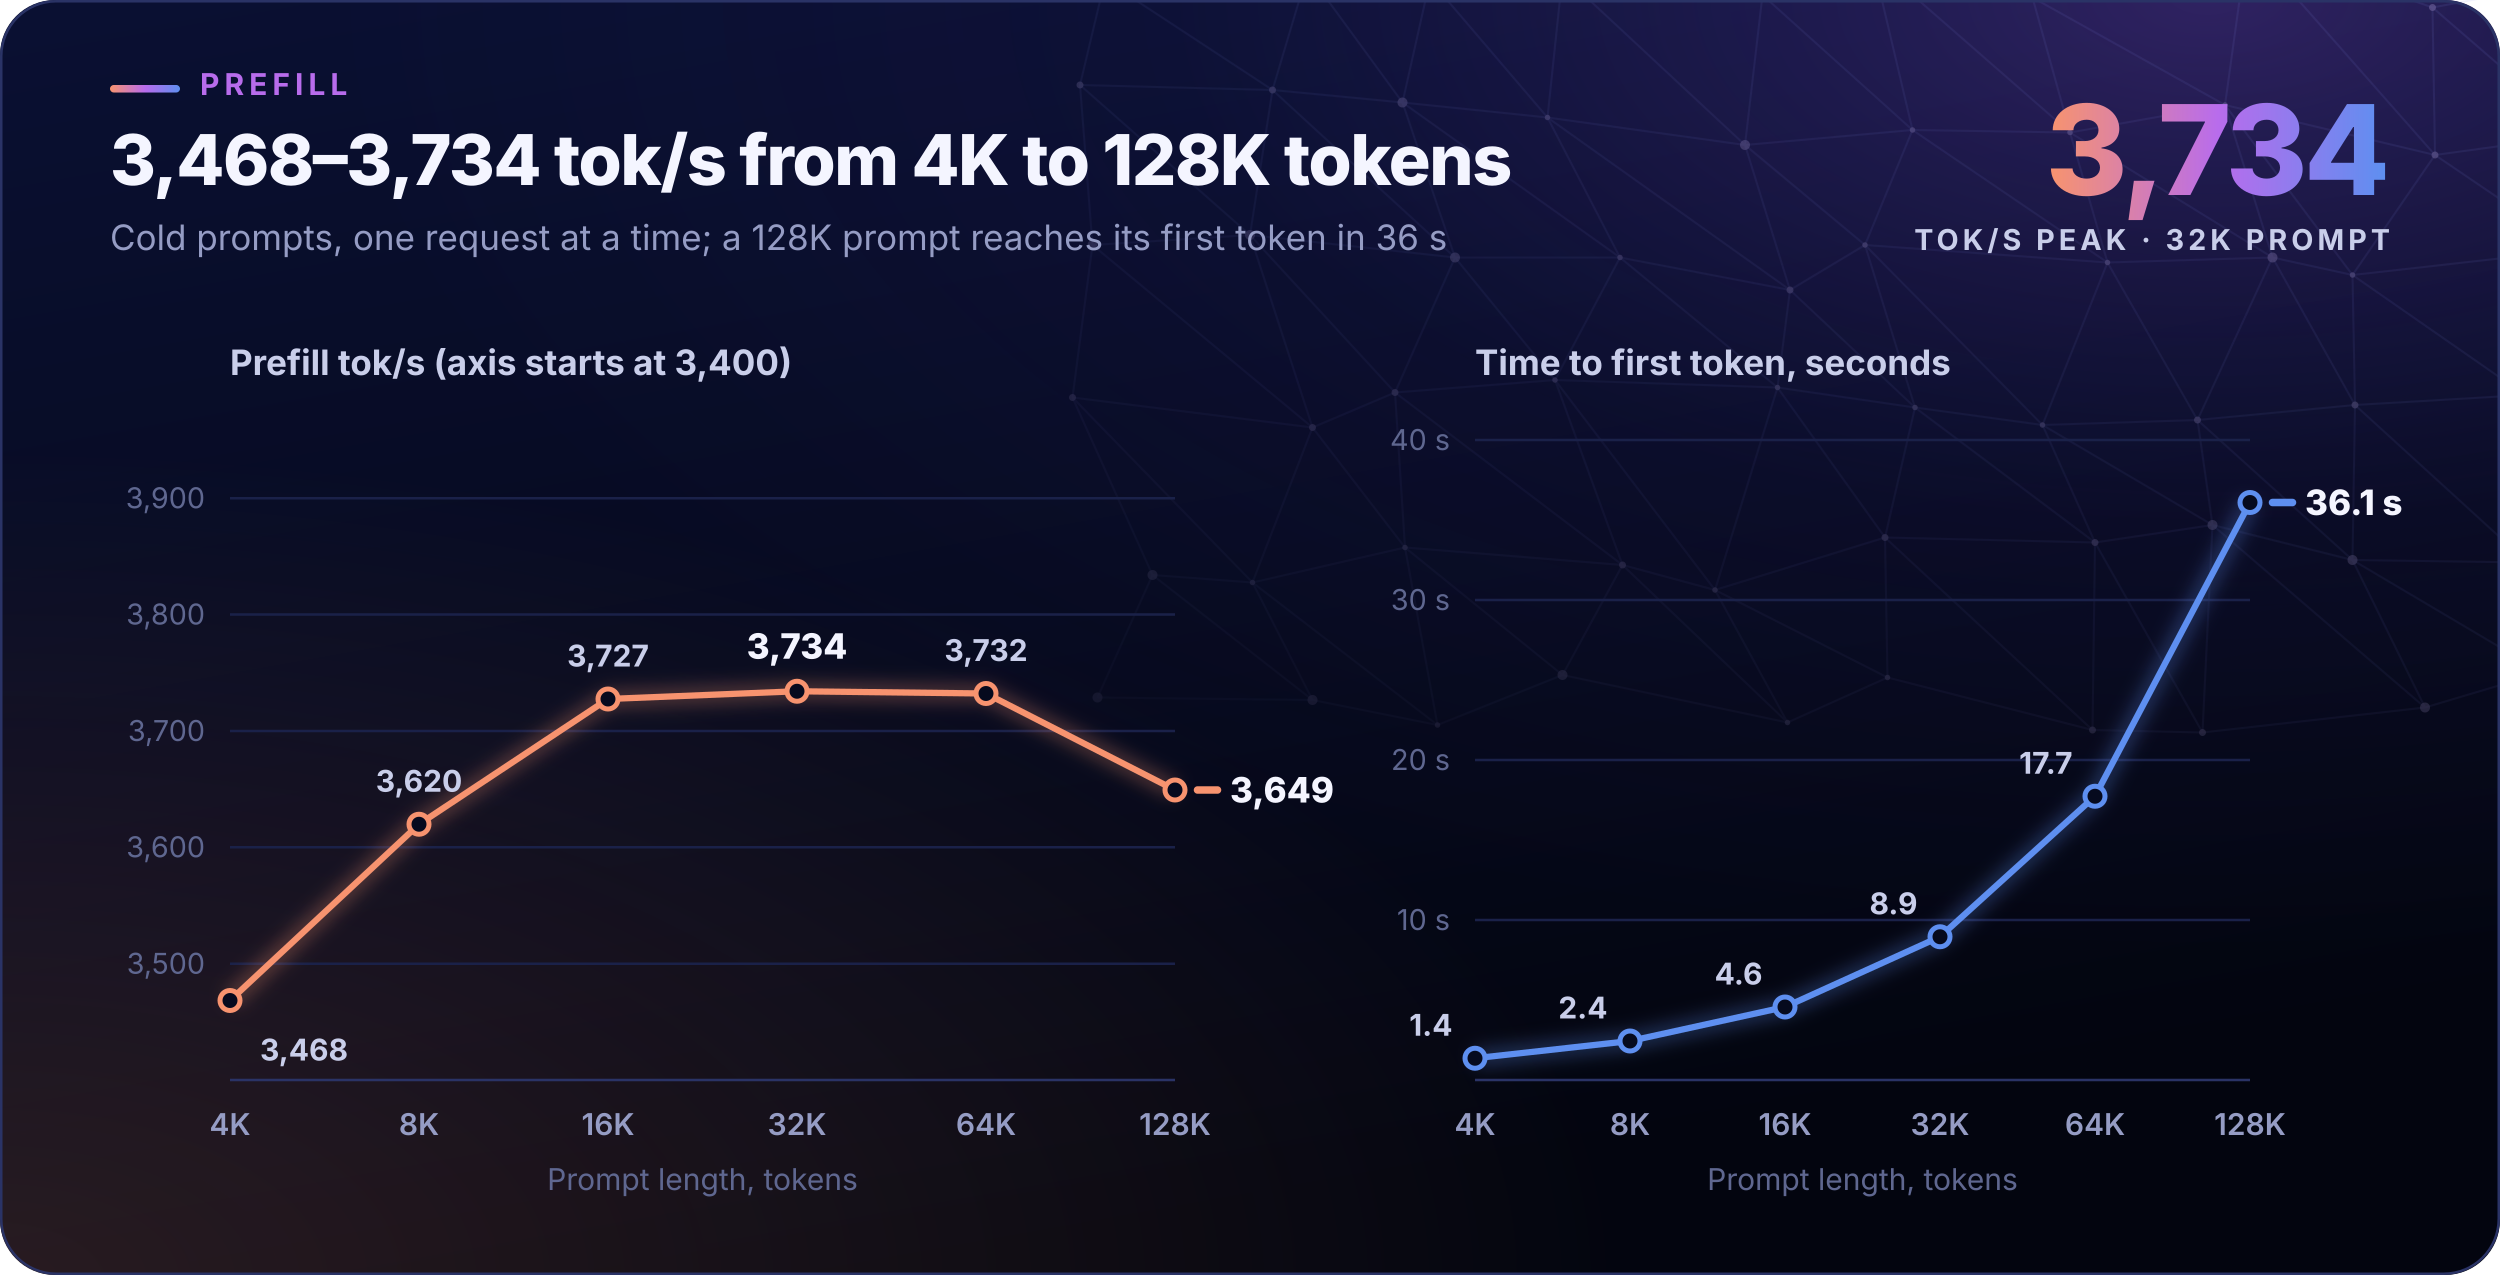
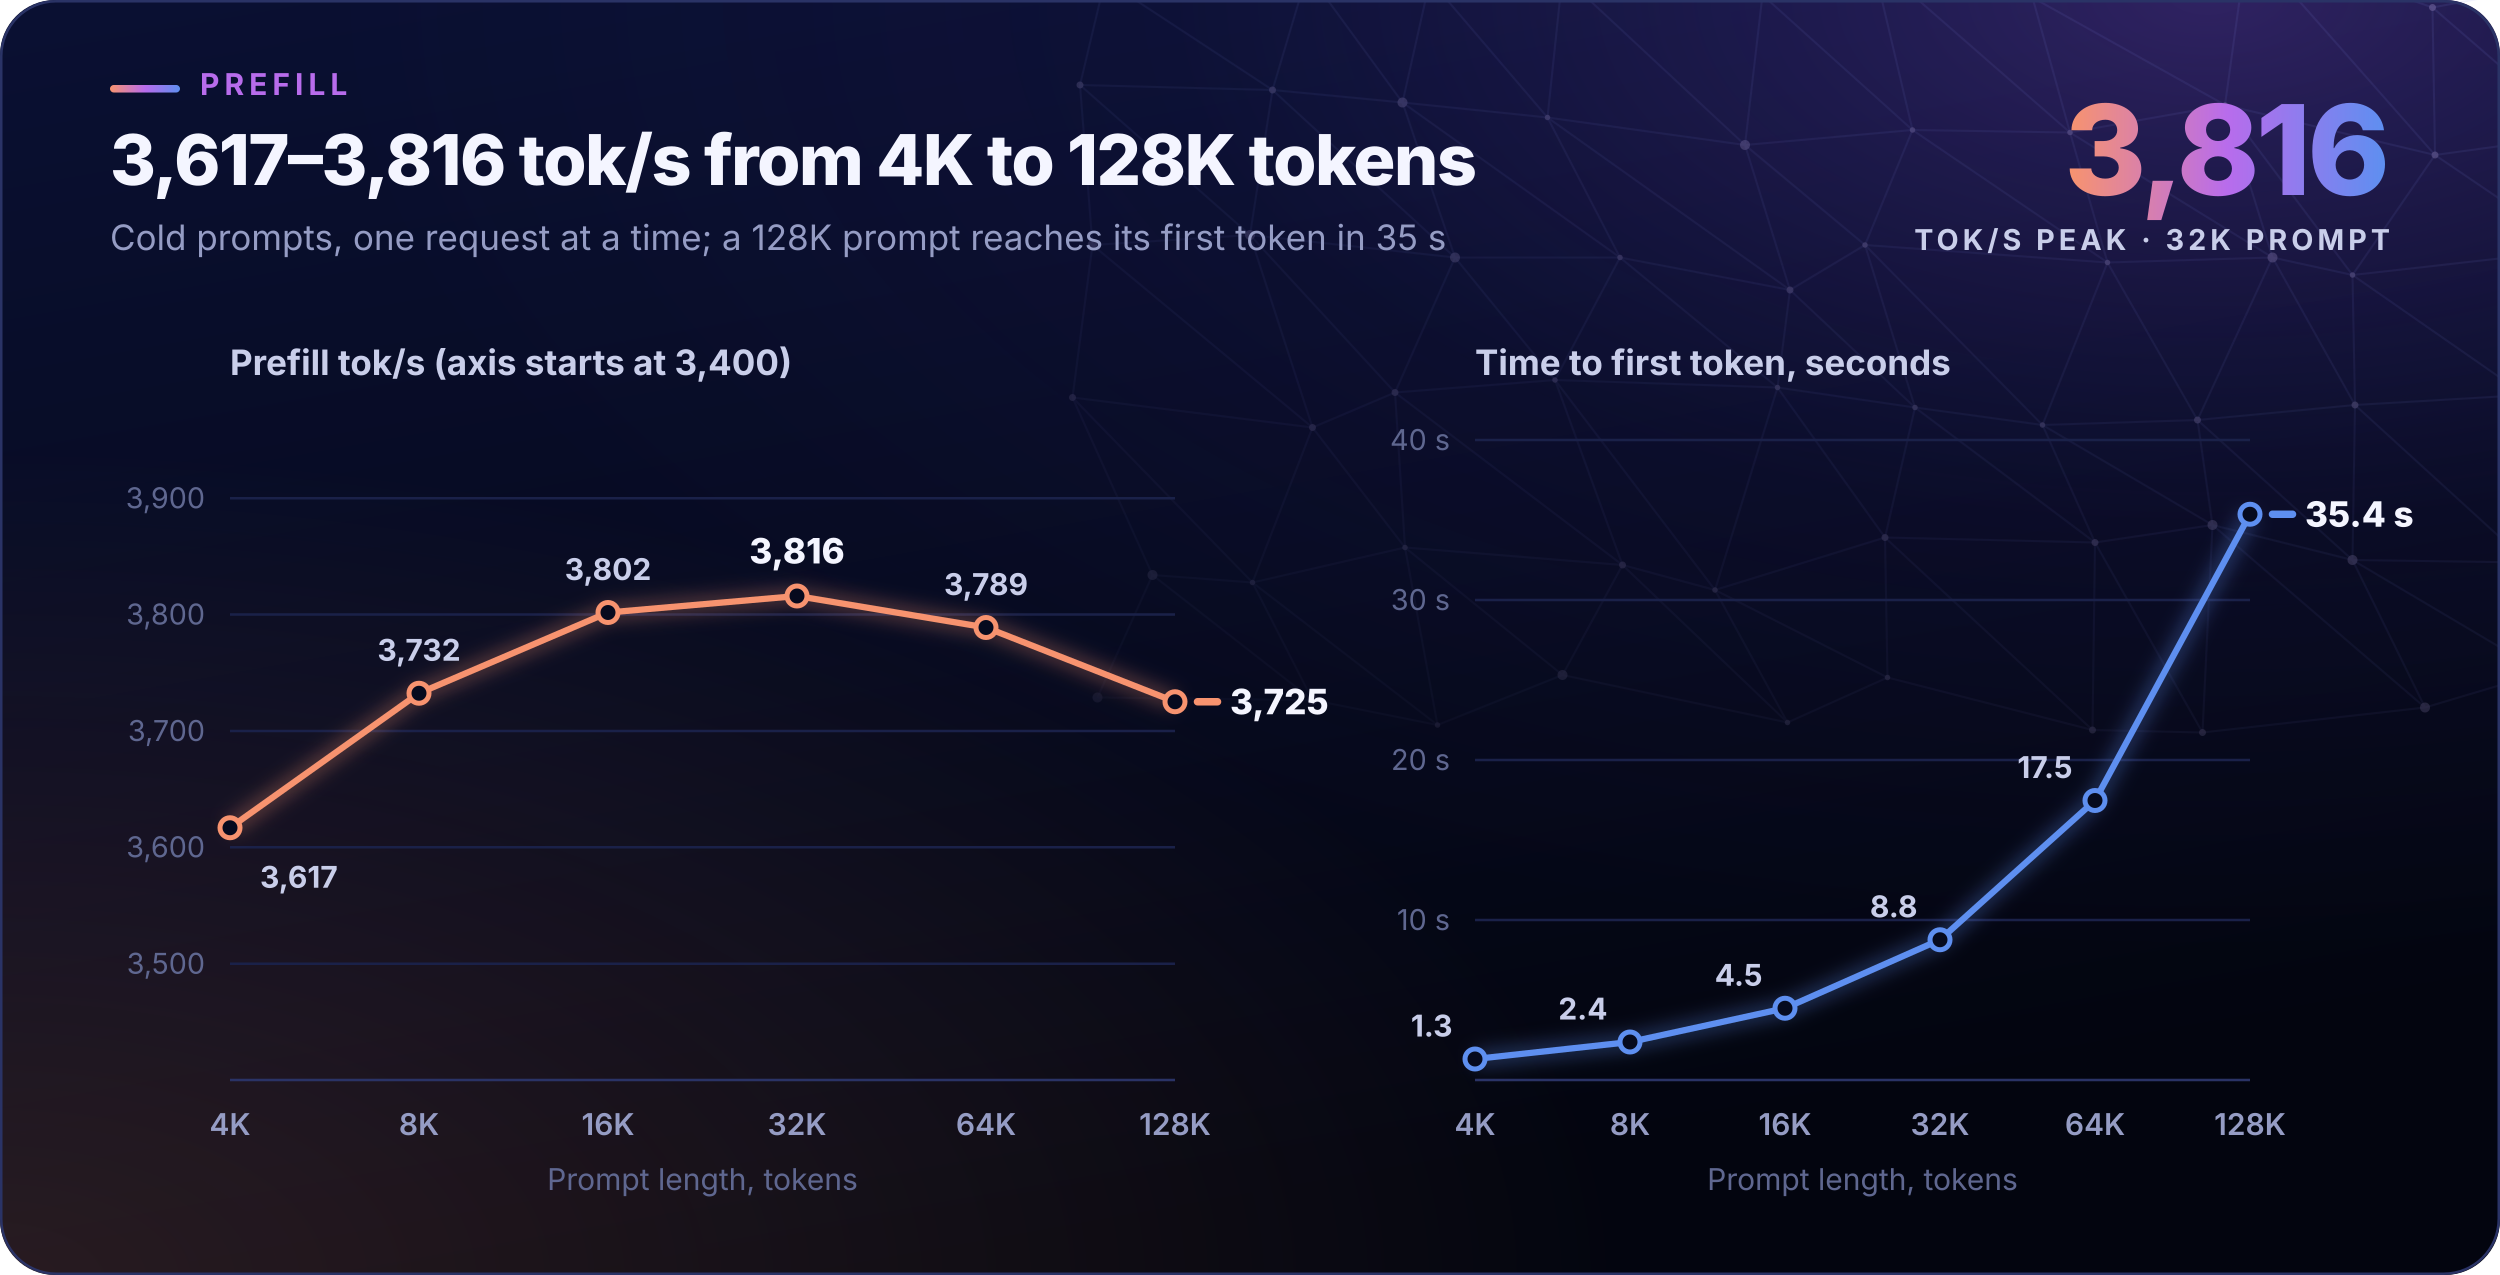
<svg xmlns="http://www.w3.org/2000/svg" viewBox="0 0 1000 510" width="1000" height="510" font-family="Inter, 'SF Pro Display', 'Segoe UI', 'Helvetica Neue', Arial, sans-serif">
  <defs>
    <linearGradient id="bg" x1="0" y1="0" x2="0.35" y2="1">
      <stop offset="0" stop-color="#0A1033" />
      <stop offset="1" stop-color="#03050F" />
    </linearGradient>
    <radialGradient id="nebula" cx="0.88" cy="0.0" r="0.75">
      <stop offset="0" stop-color="#8A55E6" stop-opacity="0.30" />
      <stop offset="0.55" stop-color="#4B3BB8" stop-opacity="0.07" />
      <stop offset="1" stop-color="#4B3BB8" stop-opacity="0" />
    </radialGradient>
    <radialGradient id="ember" cx="0.0" cy="1.0" r="0.65">
      <stop offset="0" stop-color="#F7936F" stop-opacity="0.15" />
      <stop offset="1" stop-color="#F7936F" stop-opacity="0" />
    </radialGradient>
    <linearGradient id="fold" x1="0" y1="0" x2="1" y2="0">
      <stop offset="0" stop-color="#F7936F" />
      <stop offset="0.5" stop-color="#B86CEC" />
      <stop offset="1" stop-color="#5E8FF0" />
    </linearGradient>
    <linearGradient id="foldv" x1="0" y1="1" x2="0" y2="0">
      <stop offset="0" stop-color="#5E8FF0" />
      <stop offset="0.55" stop-color="#B86CEC" />
      <stop offset="1" stop-color="#F7936F" />
    </linearGradient>
    <linearGradient id="fade" x1="0" y1="0" x2="0" y2="1">
      <stop offset="0" stop-color="#B86CEC" stop-opacity="0.30" />
      <stop offset="1" stop-color="#5E8FF0" stop-opacity="0" />
    </linearGradient>
    <linearGradient id="meshfade" x1="1" y1="0" x2="0.35" y2="0.8">
      <stop offset="0" stop-color="#FFFFFF" stop-opacity="1" />
      <stop offset="1" stop-color="#FFFFFF" stop-opacity="0" />
    </linearGradient>
    <mask id="meshmask">
      <rect width="100%" height="100%" fill="url(#meshfade)" />
    </mask>
    <filter id="glow" x="-40%" y="-40%" width="180%" height="180%">
      <feGaussianBlur stdDeviation="7" />
    </filter>
    <filter id="halo" x="-100%" y="-100%" width="300%" height="300%">
      <feGaussianBlur stdDeviation="3.5" />
    </filter>
  </defs>
  <rect width="1000" height="510" rx="22" fill="url(#bg)" />
  <rect width="1000" height="510" rx="22" fill="url(#nebula)" />
  <rect width="1000" height="510" rx="22" fill="url(#ember)" />
  <g mask="url(#meshmask)" opacity="0.5">
    <path d="M442 -8L523 -11 M442 -8L432 34 M442 -8L509 36 M523 -11L572 -8 M523 -11L509 36 M523 -11L561 41 M572 -8L625 -10 M572 -8L561 41 M572 -8L619 47 M625 -10L705 -2 M625 -10L619 47 M625 -10L698 58 M705 -2L749 -16 M705 -2L698 58 M705 -2L765 52 M749 -16L813 -1 M749 -16L765 52 M749 -16L828 53 M813 -1L899 -23 M813 -1L828 53 M813 -1L890 42 M899 -23L973 3 M899 -23L890 42 M899 -23L974 62 M973 3L1026 -7 M973 3L974 62 M973 3L1032 54 M1026 -7L1032 54 M432 34L509 36 M432 34L437 98 M432 34L500 94 M509 36L561 41 M509 36L500 94 M509 36L582 103 M561 41L619 47 M561 41L582 103 M561 41L648 103 M619 47L698 58 M619 47L648 103 M619 47L716 116 M698 58L765 52 M698 58L716 116 M698 58L746 98 M765 52L828 53 M765 52L746 98 M765 52L843 105 M828 53L890 42 M828 53L843 105 M828 53L909 103 M890 42L974 62 M890 42L909 103 M890 42L941 110 M974 62L1032 54 M974 62L941 110 M974 62L1030 100 M1032 54L1030 100 M437 98L500 94 M437 98L429 159 M437 98L525 171 M500 94L582 103 M500 94L525 171 M500 94L558 157 M582 103L648 103 M582 103L558 157 M582 103L622 152 M648 103L716 116 M648 103L622 152 M648 103L711 155 M716 116L746 98 M716 116L711 155 M716 116L766 163 M746 98L843 105 M746 98L766 163 M746 98L817 170 M843 105L909 103 M843 105L817 170 M843 105L879 168 M909 103L941 110 M909 103L879 168 M909 103L942 162 M941 110L1030 100 M941 110L942 162 M941 110L1010 158 M1030 100L1010 158 M429 159L525 171 M429 159L461 230 M429 159L501 233 M525 171L558 157 M525 171L501 233 M525 171L562 219 M558 157L622 152 M558 157L562 219 M558 157L649 226 M622 152L711 155 M622 152L649 226 M622 152L686 236 M711 155L766 163 M711 155L686 236 M711 155L754 215 M766 163L817 170 M766 163L754 215 M766 163L838 217 M817 170L879 168 M817 170L838 217 M817 170L885 210 M879 168L942 162 M879 168L885 210 M879 168L941 224 M942 162L1010 158 M942 162L941 224 M942 162L1011 225 M1010 158L1011 225 M461 230L501 233 M461 230L439 279 M461 230L525 280 M501 233L562 219 M501 233L525 280 M501 233L575 290 M562 219L649 226 M562 219L575 290 M562 219L625 270 M649 226L686 236 M649 226L625 270 M649 226L715 289 M686 236L754 215 M686 236L715 289 M686 236L755 271 M754 215L838 217 M754 215L755 271 M754 215L837 292 M838 217L885 210 M838 217L837 292 M838 217L881 293 M885 210L941 224 M885 210L881 293 M885 210L970 283 M941 224L1011 225 M941 224L970 283 M941 224L1017 269 M1011 225L1017 269 M439 279L525 280 M525 280L575 290 M575 290L625 270 M625 270L715 289 M715 289L755 271 M755 271L837 292 M837 292L881 293 M881 293L970 283 M970 283L1017 269" stroke="#7F8CE8" stroke-opacity="0.22" stroke-width="0.8" fill="none" />
    <g fill="#C9B6F2" fill-opacity="0.55">
      <circle cx="442" cy="-8" r="1.1" />
      <circle cx="523" cy="-11" r="2.0" />
      <circle cx="572" cy="-8" r="1.4" />
      <circle cx="625" cy="-10" r="1.1" />
      <circle cx="705" cy="-2" r="2.0" />
      <circle cx="749" cy="-16" r="2.0" />
      <circle cx="813" cy="-1" r="1.4" />
      <circle cx="899" cy="-23" r="1.4" />
      <circle cx="973" cy="3" r="1.4" />
      <circle cx="1026" cy="-7" r="2.0" />
      <circle cx="432" cy="34" r="1.4" />
      <circle cx="509" cy="36" r="1.4" />
      <circle cx="561" cy="41" r="2.0" />
      <circle cx="619" cy="47" r="1.1" />
      <circle cx="698" cy="58" r="2.0" />
      <circle cx="765" cy="52" r="1.1" />
      <circle cx="828" cy="53" r="1.1" />
      <circle cx="890" cy="42" r="1.1" />
      <circle cx="974" cy="62" r="1.4" />
      <circle cx="1032" cy="54" r="2.0" />
      <circle cx="437" cy="98" r="2.0" />
      <circle cx="500" cy="94" r="2.0" />
      <circle cx="582" cy="103" r="2.0" />
      <circle cx="648" cy="103" r="1.1" />
      <circle cx="716" cy="116" r="1.4" />
      <circle cx="746" cy="98" r="1.1" />
      <circle cx="843" cy="105" r="1.1" />
      <circle cx="909" cy="103" r="2.0" />
      <circle cx="941" cy="110" r="1.1" />
      <circle cx="1030" cy="100" r="1.1" />
      <circle cx="429" cy="159" r="1.4" />
      <circle cx="525" cy="171" r="1.4" />
      <circle cx="558" cy="157" r="1.4" />
      <circle cx="622" cy="152" r="1.1" />
      <circle cx="711" cy="155" r="1.1" />
      <circle cx="766" cy="163" r="1.1" />
      <circle cx="817" cy="170" r="1.1" />
      <circle cx="879" cy="168" r="1.4" />
      <circle cx="942" cy="162" r="1.4" />
      <circle cx="1010" cy="158" r="2.0" />
      <circle cx="461" cy="230" r="2.0" />
      <circle cx="501" cy="233" r="1.1" />
      <circle cx="562" cy="219" r="1.1" />
      <circle cx="649" cy="226" r="1.4" />
      <circle cx="686" cy="236" r="1.1" />
      <circle cx="754" cy="215" r="1.4" />
      <circle cx="838" cy="217" r="1.4" />
      <circle cx="885" cy="210" r="2.0" />
      <circle cx="941" cy="224" r="2.0" />
      <circle cx="1011" cy="225" r="2.0" />
      <circle cx="439" cy="279" r="2.0" />
      <circle cx="525" cy="280" r="2.0" />
      <circle cx="575" cy="290" r="1.1" />
      <circle cx="625" cy="270" r="2.0" />
      <circle cx="715" cy="289" r="1.1" />
      <circle cx="755" cy="271" r="1.1" />
      <circle cx="837" cy="292" r="1.4" />
      <circle cx="881" cy="293" r="1.4" />
      <circle cx="970" cy="283" r="2.0" />
      <circle cx="1017" cy="269" r="1.4" />
    </g>
  </g>
  <rect x="0.5" y="0.5" width="999" height="509" rx="22" fill="none" stroke="#2A3366" />
  <rect x="44" y="34" width="28" height="3" rx="1.5" fill="url(#fold)" />
  <text x="80" y="38" fill="#B86CEC" font-size="12" font-weight="700" letter-spacing="2">PREFILL</text>
-   <text x="44" y="74" fill="#F4F5FF" font-size="28" font-weight="800" letter-spacing="-0.6">3,468–3,734 tok/s from 4K to 128K tokens</text>
-   <text x="44" y="100" fill="#959CC4" font-size="14">Cold prompts, one request at a time; a 128K prompt reaches its first token in 36 s</text>
-   <text x="956" y="78" fill="url(#fold)" font-size="50" font-weight="800" letter-spacing="-1.5" text-anchor="end">3,734</text>
+   <text x="44" y="74" fill="#F4F5FF" font-size="28" font-weight="800" letter-spacing="-0.6">3,617–3,816 tok/s from 4K to 128K tokens</text>
+   <text x="44" y="100" fill="#959CC4" font-size="14">Cold prompts, one request at a time; a 128K prompt reaches its first token in 35 s</text>
+   <text x="956" y="78" fill="url(#fold)" font-size="50" font-weight="800" letter-spacing="-1.5" text-anchor="end">3,816</text>
  <text x="956" y="100" fill="#C9CEEA" font-size="11.5" font-weight="700" letter-spacing="1.6" text-anchor="end">TOK/S PEAK · 32K PROMPT</text>
  <text x="92.0" y="150.0" fill="#C9CEEA" font-size="14" font-weight="700" text-anchor="start">Prefill tok/s (axis starts at 3,400)</text>
  <line x1="92" x2="470" y1="385.5" y2="385.5" stroke="#1A2149" />
  <text x="82.0" y="389.5" fill="#5F6790" font-size="11.5" font-weight="400" text-anchor="end">3,500</text>
  <line x1="92" x2="470" y1="338.9" y2="338.9" stroke="#1A2149" />
  <text x="82.0" y="342.9" fill="#5F6790" font-size="11.5" font-weight="400" text-anchor="end">3,600</text>
  <line x1="92" x2="470" y1="292.4" y2="292.4" stroke="#1A2149" />
  <text x="82.0" y="296.4" fill="#5F6790" font-size="11.5" font-weight="400" text-anchor="end">3,700</text>
  <line x1="92" x2="470" y1="245.8" y2="245.8" stroke="#1A2149" />
  <text x="82.0" y="249.8" fill="#5F6790" font-size="11.5" font-weight="400" text-anchor="end">3,800</text>
  <line x1="92" x2="470" y1="199.3" y2="199.3" stroke="#1A2149" />
  <text x="82.0" y="203.3" fill="#5F6790" font-size="11.5" font-weight="400" text-anchor="end">3,900</text>
  <text x="92.0" y="454.0" fill="#959CC4" font-size="12" font-weight="600" text-anchor="middle">4K</text>
  <text x="167.6" y="454.0" fill="#959CC4" font-size="12" font-weight="600" text-anchor="middle">8K</text>
  <text x="243.2" y="454.0" fill="#959CC4" font-size="12" font-weight="600" text-anchor="middle">16K</text>
  <text x="318.8" y="454.0" fill="#959CC4" font-size="12" font-weight="600" text-anchor="middle">32K</text>
  <text x="394.4" y="454.0" fill="#959CC4" font-size="12" font-weight="600" text-anchor="middle">64K</text>
  <text x="470.0" y="454.0" fill="#959CC4" font-size="12" font-weight="600" text-anchor="middle">128K</text>
  <text x="281.0" y="476.0" fill="#5F6790" font-size="12" font-weight="400" text-anchor="middle">Prompt length, tokens</text>
  <line x1="92" x2="470" y1="432" y2="432" stroke="#2A3366" />
-   <polyline points="92.0,400.2 167.6,329.7 243.2,279.6 318.8,276.5 394.4,277.4 470.0,316.0" fill="none" stroke="#F7936F" stroke-width="7" opacity="0.3" filter="url(#halo)" />
-   <polyline points="92.0,400.2 167.6,329.7 243.2,279.6 318.8,276.5 394.4,277.4 470.0,316.0" fill="none" stroke="#F7936F" stroke-width="2.5" stroke-linejoin="round" stroke-linecap="round" />
-   <circle cx="92.0" cy="400.2" r="4" fill="#060A1E" stroke="#F7936F" stroke-width="2" />
-   <circle cx="167.6" cy="329.7" r="4" fill="#060A1E" stroke="#F7936F" stroke-width="2" />
-   <circle cx="243.2" cy="279.6" r="4" fill="#060A1E" stroke="#F7936F" stroke-width="2" />
-   <circle cx="318.8" cy="276.5" r="4" fill="#060A1E" stroke="#F7936F" stroke-width="2" />
-   <circle cx="394.4" cy="277.4" r="4" fill="#060A1E" stroke="#F7936F" stroke-width="2" />
-   <circle cx="470.0" cy="316.0" r="4" fill="#060A1E" stroke="#F7936F" stroke-width="2" />
-   <line x1="479.0" x2="487.0" y1="316.0" y2="316.0" stroke="#F7936F" stroke-width="3" stroke-linecap="round" />
-   <text x="492.0" y="321.0" fill="#F4F5FF" font-size="14" font-weight="800" text-anchor="start">3,649</text>
-   <text x="104.0" y="424.2" fill="#C9CEEA" font-size="12" font-weight="700" text-anchor="start">3,468</text>
-   <text x="167.6" y="316.7" fill="#C9CEEA" font-size="12" font-weight="700" text-anchor="middle">3,620</text>
-   <text x="243.2" y="266.6" fill="#C9CEEA" font-size="12" font-weight="700" text-anchor="middle">3,727</text>
-   <text x="318.8" y="263.5" fill="#F4F5FF" font-size="14" font-weight="800" text-anchor="middle">3,734</text>
-   <text x="394.4" y="264.4" fill="#C9CEEA" font-size="12" font-weight="700" text-anchor="middle">3,732</text>
+   <polyline points="92.0,331.1 167.6,277.3 243.2,245.0 318.8,238.4 394.4,251.0 470.0,280.7" fill="none" stroke="#F7936F" stroke-width="7" opacity="0.3" filter="url(#halo)" />
+   <polyline points="92.0,331.1 167.6,277.3 243.2,245.0 318.8,238.4 394.4,251.0 470.0,280.7" fill="none" stroke="#F7936F" stroke-width="2.5" stroke-linejoin="round" stroke-linecap="round" />
+   <circle cx="92.0" cy="331.1" r="4" fill="#060A1E" stroke="#F7936F" stroke-width="2" />
+   <circle cx="167.6" cy="277.3" r="4" fill="#060A1E" stroke="#F7936F" stroke-width="2" />
+   <circle cx="243.2" cy="245.0" r="4" fill="#060A1E" stroke="#F7936F" stroke-width="2" />
+   <circle cx="318.8" cy="238.4" r="4" fill="#060A1E" stroke="#F7936F" stroke-width="2" />
+   <circle cx="394.4" cy="251.0" r="4" fill="#060A1E" stroke="#F7936F" stroke-width="2" />
+   <circle cx="470.0" cy="280.7" r="4" fill="#060A1E" stroke="#F7936F" stroke-width="2" />
+   <line x1="479.0" x2="487.0" y1="280.7" y2="280.7" stroke="#F7936F" stroke-width="3" stroke-linecap="round" />
+   <text x="492.0" y="285.7" fill="#F4F5FF" font-size="14" font-weight="800" text-anchor="start">3,725</text>
+   <text x="104.0" y="355.1" fill="#C9CEEA" font-size="12" font-weight="700" text-anchor="start">3,617</text>
+   <text x="167.6" y="264.3" fill="#C9CEEA" font-size="12" font-weight="700" text-anchor="middle">3,732</text>
+   <text x="243.2" y="232.0" fill="#C9CEEA" font-size="12" font-weight="700" text-anchor="middle">3,802</text>
+   <text x="318.8" y="225.4" fill="#F4F5FF" font-size="14" font-weight="800" text-anchor="middle">3,816</text>
+   <text x="394.4" y="238.0" fill="#C9CEEA" font-size="12" font-weight="700" text-anchor="middle">3,789</text>
  <text x="590.0" y="150.0" fill="#C9CEEA" font-size="14" font-weight="700" text-anchor="start">Time to first token, seconds</text>
  <line x1="590" x2="900" y1="368.0" y2="368.0" stroke="#1A2149" />
  <text x="580.0" y="372.0" fill="#5F6790" font-size="11.5" font-weight="400" text-anchor="end">10 s</text>
  <line x1="590" x2="900" y1="304.0" y2="304.0" stroke="#1A2149" />
  <text x="580.0" y="308.0" fill="#5F6790" font-size="11.5" font-weight="400" text-anchor="end">20 s</text>
  <line x1="590" x2="900" y1="240.0" y2="240.0" stroke="#1A2149" />
  <text x="580.0" y="244.0" fill="#5F6790" font-size="11.5" font-weight="400" text-anchor="end">30 s</text>
  <line x1="590" x2="900" y1="176.0" y2="176.0" stroke="#1A2149" />
  <text x="580.0" y="180.0" fill="#5F6790" font-size="11.5" font-weight="400" text-anchor="end">40 s</text>
  <text x="590.0" y="454.0" fill="#959CC4" font-size="12" font-weight="600" text-anchor="middle">4K</text>
  <text x="652.0" y="454.0" fill="#959CC4" font-size="12" font-weight="600" text-anchor="middle">8K</text>
  <text x="714.0" y="454.0" fill="#959CC4" font-size="12" font-weight="600" text-anchor="middle">16K</text>
  <text x="776.0" y="454.0" fill="#959CC4" font-size="12" font-weight="600" text-anchor="middle">32K</text>
  <text x="838.0" y="454.0" fill="#959CC4" font-size="12" font-weight="600" text-anchor="middle">64K</text>
  <text x="900.0" y="454.0" fill="#959CC4" font-size="12" font-weight="600" text-anchor="middle">128K</text>
  <text x="745.0" y="476.0" fill="#5F6790" font-size="12" font-weight="400" text-anchor="middle">Prompt length, tokens</text>
  <line x1="590" x2="900" y1="432" y2="432" stroke="#2A3366" />
-   <polyline points="590.0,423.3 652.0,416.4 714.0,402.8 776.0,374.7 838.0,318.5 900.0,201.0" fill="none" stroke="#5E8FF0" stroke-width="7" opacity="0.3" filter="url(#halo)" />
-   <polyline points="590.0,423.3 652.0,416.4 714.0,402.8 776.0,374.7 838.0,318.5 900.0,201.0" fill="none" stroke="#5E8FF0" stroke-width="2.5" stroke-linejoin="round" stroke-linecap="round" />
-   <circle cx="590.0" cy="423.3" r="4" fill="#060A1E" stroke="#5E8FF0" stroke-width="2" />
-   <circle cx="652.0" cy="416.4" r="4" fill="#060A1E" stroke="#5E8FF0" stroke-width="2" />
-   <circle cx="714.0" cy="402.8" r="4" fill="#060A1E" stroke="#5E8FF0" stroke-width="2" />
-   <circle cx="776.0" cy="374.7" r="4" fill="#060A1E" stroke="#5E8FF0" stroke-width="2" />
-   <circle cx="838.0" cy="318.5" r="4" fill="#060A1E" stroke="#5E8FF0" stroke-width="2" />
-   <circle cx="900.0" cy="201.0" r="4" fill="#060A1E" stroke="#5E8FF0" stroke-width="2" />
-   <line x1="909.0" x2="917.0" y1="201.0" y2="201.0" stroke="#5E8FF0" stroke-width="3" stroke-linecap="round" />
-   <text x="922.0" y="206.0" fill="#F4F5FF" font-size="14" font-weight="800" text-anchor="start">36.1 s</text>
-   <text x="581.0" y="414.3" fill="#C9CEEA" font-size="12" font-weight="700" text-anchor="end">1.4</text>
-   <text x="643.0" y="407.4" fill="#C9CEEA" font-size="12" font-weight="700" text-anchor="end">2.4</text>
-   <text x="705.0" y="393.8" fill="#C9CEEA" font-size="12" font-weight="700" text-anchor="end">4.6</text>
-   <text x="767.0" y="365.7" fill="#C9CEEA" font-size="12" font-weight="700" text-anchor="end">8.9</text>
-   <text x="829.0" y="309.5" fill="#C9CEEA" font-size="12" font-weight="700" text-anchor="end">17.7</text>
+   <polyline points="590.0,423.6 652.0,416.8 714.0,403.3 776.0,375.9 838.0,320.2 900.0,205.7" fill="none" stroke="#5E8FF0" stroke-width="7" opacity="0.3" filter="url(#halo)" />
+   <polyline points="590.0,423.6 652.0,416.8 714.0,403.3 776.0,375.9 838.0,320.2 900.0,205.7" fill="none" stroke="#5E8FF0" stroke-width="2.5" stroke-linejoin="round" stroke-linecap="round" />
+   <circle cx="590.0" cy="423.6" r="4" fill="#060A1E" stroke="#5E8FF0" stroke-width="2" />
+   <circle cx="652.0" cy="416.8" r="4" fill="#060A1E" stroke="#5E8FF0" stroke-width="2" />
+   <circle cx="714.0" cy="403.3" r="4" fill="#060A1E" stroke="#5E8FF0" stroke-width="2" />
+   <circle cx="776.0" cy="375.9" r="4" fill="#060A1E" stroke="#5E8FF0" stroke-width="2" />
+   <circle cx="838.0" cy="320.2" r="4" fill="#060A1E" stroke="#5E8FF0" stroke-width="2" />
+   <circle cx="900.0" cy="205.7" r="4" fill="#060A1E" stroke="#5E8FF0" stroke-width="2" />
+   <line x1="909.0" x2="917.0" y1="205.7" y2="205.7" stroke="#5E8FF0" stroke-width="3" stroke-linecap="round" />
+   <text x="922.0" y="210.7" fill="#F4F5FF" font-size="14" font-weight="800" text-anchor="start">35.4 s</text>
+   <text x="581.0" y="414.6" fill="#C9CEEA" font-size="12" font-weight="700" text-anchor="end">1.3</text>
+   <text x="643.0" y="407.8" fill="#C9CEEA" font-size="12" font-weight="700" text-anchor="end">2.4</text>
+   <text x="705.0" y="394.3" fill="#C9CEEA" font-size="12" font-weight="700" text-anchor="end">4.5</text>
+   <text x="767.0" y="366.9" fill="#C9CEEA" font-size="12" font-weight="700" text-anchor="end">8.8</text>
+   <text x="829.0" y="311.2" fill="#C9CEEA" font-size="12" font-weight="700" text-anchor="end">17.5</text>
</svg>
